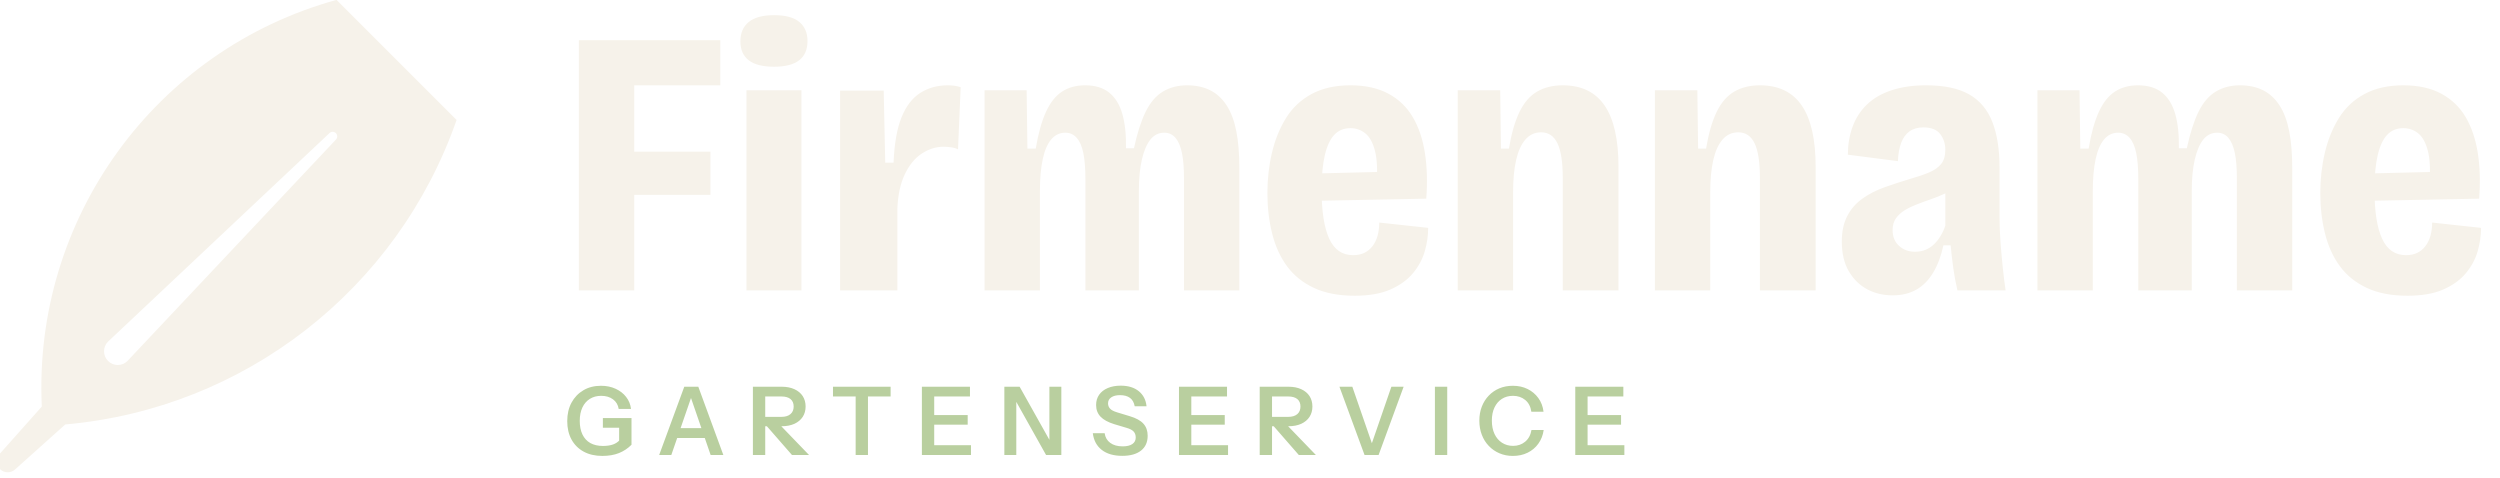
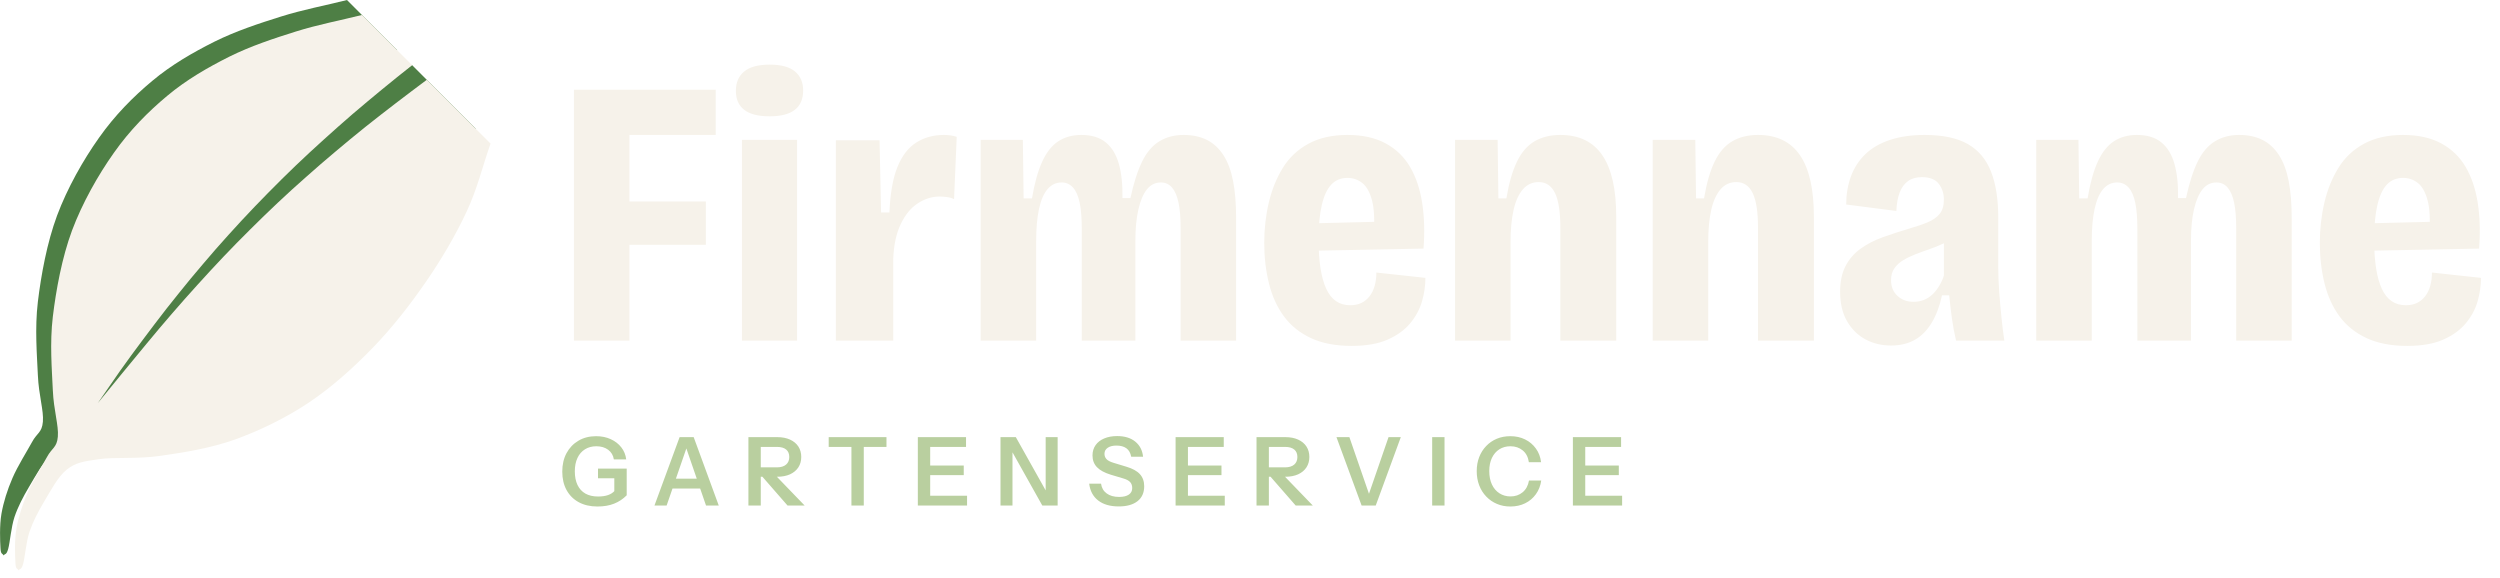
- <svg xmlns="http://www.w3.org/2000/svg" viewBox="0 0 659.38 126" width="659.38" height="126" role="img" aria-label="Firmenname Gartenservice">
-   <g transform="translate(0 4)">
-     <path fill="#F6F2EA" fill-rule="evenodd" transform="translate(-17.53 -19.41) scale(2.41)" d="M8.959 57.738L14.416 52.846A50 50 0 0 0 57.243 19.523L44.102 6.382A44 44 0 0 0 11.849 50.889L7.262 56.041A1.2 1.2 0 0 0 8.959 57.738ZM21.221 45.901L44.034 21.674A0.5 0.5 0 0 0 43.326 20.966L19.099 43.779A1.5 1.5 0 0 0 21.221 45.901Z" />
-     <path fill="#F6F2EA" transform="translate(146.68 72.6)" d="M6 0V-66H20.6V0ZM12.6 -25.2V-36.6H40.7V-25.2ZM12.6 -54.1V-66H43.3V-54.1ZM50.2 0V-52.8H64.7V0ZM57.5 -59Q53 -59 50.8 -60.7Q48.6 -62.4 48.6 -65.7Q48.6 -69 50.8 -70.8Q53 -72.6 57.5 -72.6Q62 -72.6 64.15 -70.8Q66.3 -69 66.3 -65.8Q66.3 -62.4 64.1 -60.7Q61.9 -59 57.5 -59ZM74.9 0V-28.2V-52.7H86.4L86.8 -33.7H89Q89.3 -41.2 91.1 -45.65Q92.9 -50.1 96.05 -52.1Q99.2 -54.1 103.3 -54.1Q104.1 -54.1 104.95 -54Q105.8 -53.9 106.7 -53.6L106 -37.2Q105.3 -37.6 104.15 -37.75Q103 -37.9 102.2 -37.9Q99.2 -37.9 96.45 -36.1Q93.7 -34.3 91.95 -30.6Q90.2 -26.9 90 -21.5V0ZM113 0V-34V-52.8H124.1L124.3 -37.4H126.5Q127.5 -43.4 129.2 -47.1Q130.9 -50.8 133.45 -52.45Q136 -54.1 139.5 -54.1Q143.5 -54.1 145.9 -52.15Q148.3 -50.2 149.35 -46.5Q150.4 -42.8 150.3 -37.5H152.4Q153.7 -43.5 155.5 -47.15Q157.3 -50.8 160.05 -52.45Q162.8 -54.1 166.4 -54.1Q169.9 -54.1 172.5 -52.8Q175.1 -51.5 176.85 -48.8Q178.6 -46.1 179.4 -42Q180.2 -37.9 180.2 -32.3V0H165.6V-29.6Q165.6 -33.7 165.05 -36.3Q164.5 -38.9 163.35 -40.25Q162.2 -41.6 160.4 -41.6Q158.2 -41.6 156.75 -39.8Q155.3 -38 154.5 -34.55Q153.7 -31.1 153.7 -26.2V0H139.6V-29.3Q139.6 -33.6 139.05 -36.25Q138.5 -38.9 137.3 -40.25Q136.1 -41.6 134.3 -41.6Q132.1 -41.6 130.6 -39.85Q129.1 -38.1 128.35 -34.65Q127.6 -31.2 127.6 -26.2V0ZM210.6 1.4Q204.3 1.4 199.9 -0.65Q195.5 -2.7 192.8 -6.35Q190.1 -10 188.85 -15Q187.6 -20 187.6 -25.7Q187.6 -31.2 188.8 -36.3Q190 -41.4 192.5 -45.45Q195 -49.5 199.25 -51.8Q203.5 -54.1 209.5 -54.1Q215.4 -54.1 219.5 -51.9Q223.6 -49.7 225.95 -45.7Q228.3 -41.7 229.15 -36.2Q230 -30.7 229.5 -24.2L198.5 -23.6V-30.8L219.1 -31.3L216.4 -28.2Q216.8 -33.7 215.95 -36.9Q215.1 -40.1 213.4 -41.45Q211.7 -42.8 209.5 -42.8Q206.9 -42.8 205.25 -41.05Q203.6 -39.3 202.75 -35.7Q201.9 -32.1 201.9 -26.5Q201.9 -18 203.9 -13.65Q205.9 -9.3 210.2 -9.3Q211.9 -9.3 213.15 -9.9Q214.4 -10.5 215.3 -11.65Q216.2 -12.8 216.65 -14.4Q217.1 -16 217.1 -17.9L230 -16.5Q230 -13.4 229.1 -10.3Q228.2 -7.2 226 -4.55Q223.8 -1.9 220.05 -0.25Q216.3 1.4 210.6 1.4ZM237.8 0V-33V-52.8H249L249.2 -37.4H251.3Q252.3 -43.4 254.1 -47.1Q255.9 -50.8 258.75 -52.45Q261.6 -54.1 265.5 -54.1Q272.9 -54.1 276.55 -48.75Q280.2 -43.4 280.2 -32.6V0H265.5V-29.7Q265.5 -35.9 264.1 -38.8Q262.7 -41.7 259.8 -41.7Q257.3 -41.7 255.65 -39.8Q254 -37.9 253.2 -34.4Q252.4 -30.9 252.4 -25.9V0ZM289.8 0V-33V-52.8H301L301.2 -37.4H303.3Q304.3 -43.4 306.1 -47.1Q307.9 -50.8 310.75 -52.45Q313.6 -54.1 317.5 -54.1Q324.9 -54.1 328.55 -48.75Q332.2 -43.4 332.2 -32.6V0H317.5V-29.7Q317.5 -35.9 316.1 -38.8Q314.7 -41.7 311.8 -41.7Q309.3 -41.7 307.65 -39.8Q306 -37.9 305.2 -34.4Q304.4 -30.9 304.4 -25.9V0ZM352.5 1.3Q348.8 1.3 345.8 -0.3Q342.8 -1.9 340.95 -5.05Q339.1 -8.2 339.1 -12.9Q339.1 -16.8 340.5 -19.55Q341.9 -22.3 344.45 -24.15Q347 -26 350.35 -27.2Q353.7 -28.4 357.4 -29.5Q360.2 -30.3 362.2 -31.15Q364.2 -32 365.3 -33.35Q366.4 -34.7 366.4 -37.1Q366.4 -39.5 365.05 -41.25Q363.7 -43 360.6 -43Q358.4 -43 356.95 -41.95Q355.5 -40.9 354.75 -38.9Q354 -36.9 353.9 -34.1L340.7 -35.8Q340.7 -39.8 341.95 -43.2Q343.2 -46.6 345.75 -49.05Q348.3 -51.5 352.25 -52.8Q356.2 -54.1 361.3 -54.1Q368.5 -54.1 372.7 -51.7Q376.9 -49.3 378.8 -44.45Q380.7 -39.6 380.7 -32.4V-19.2Q380.7 -16.3 380.95 -12.85Q381.2 -9.4 381.55 -6.05Q381.9 -2.7 382.3 0H369.6Q368.9 -3 368.5 -5.9Q368.1 -8.8 367.8 -11.9H365.9Q365 -7.7 363.2 -4.7Q361.4 -1.7 358.75 -0.2Q356.1 1.3 352.5 1.3ZM358.4 -10.2Q359.9 -10.2 361.15 -10.7Q362.4 -11.2 363.4 -12.15Q364.4 -13.1 365.2 -14.45Q366 -15.8 366.4 -17.1V-28.3L369.5 -27.6Q368.1 -26.4 366.3 -25.55Q364.5 -24.7 362.6 -24.05Q360.7 -23.4 358.9 -22.7Q357.1 -22 355.7 -21.15Q354.3 -20.3 353.4 -19.05Q352.5 -17.8 352.5 -15.9Q352.5 -13.3 354.2 -11.75Q355.9 -10.2 358.4 -10.2ZM390.7 0V-34V-52.8H401.8L402 -37.4H404.2Q405.2 -43.4 406.9 -47.1Q408.6 -50.8 411.15 -52.45Q413.7 -54.1 417.2 -54.1Q421.2 -54.1 423.6 -52.15Q426 -50.2 427.05 -46.5Q428.1 -42.8 428 -37.5H430.1Q431.4 -43.5 433.2 -47.15Q435 -50.8 437.75 -52.45Q440.5 -54.1 444.1 -54.1Q447.6 -54.1 450.2 -52.8Q452.8 -51.5 454.55 -48.8Q456.3 -46.1 457.1 -42Q457.9 -37.9 457.9 -32.3V0H443.3V-29.6Q443.3 -33.7 442.75 -36.3Q442.2 -38.9 441.05 -40.25Q439.9 -41.6 438.1 -41.6Q435.9 -41.6 434.45 -39.8Q433 -38 432.2 -34.55Q431.4 -31.1 431.4 -26.2V0H417.3V-29.3Q417.3 -33.6 416.75 -36.25Q416.2 -38.9 415 -40.25Q413.8 -41.6 412 -41.6Q409.8 -41.6 408.3 -39.85Q406.8 -38.1 406.05 -34.65Q405.3 -31.2 405.3 -26.2V0ZM488.3 1.4Q482 1.4 477.6 -0.65Q473.2 -2.7 470.5 -6.35Q467.8 -10 466.55 -15Q465.3 -20 465.3 -25.7Q465.3 -31.2 466.5 -36.3Q467.7 -41.4 470.2 -45.45Q472.7 -49.5 476.95 -51.8Q481.2 -54.1 487.2 -54.1Q493.1 -54.1 497.2 -51.9Q501.3 -49.7 503.65 -45.7Q506 -41.7 506.85 -36.2Q507.7 -30.7 507.2 -24.2L476.2 -23.6V-30.8L496.8 -31.3L494.1 -28.2Q494.5 -33.7 493.65 -36.9Q492.8 -40.1 491.1 -41.45Q489.4 -42.8 487.2 -42.8Q484.6 -42.8 482.95 -41.05Q481.3 -39.3 480.45 -35.7Q479.6 -32.1 479.6 -26.5Q479.6 -18 481.6 -13.65Q483.6 -9.3 487.9 -9.3Q489.6 -9.3 490.85 -9.9Q492.1 -10.5 493 -11.65Q493.9 -12.8 494.35 -14.4Q494.8 -16 494.8 -17.9L507.7 -16.5Q507.7 -13.4 506.8 -10.3Q505.9 -7.2 503.7 -4.55Q501.5 -1.9 497.75 -0.25Q494 1.4 488.3 1.4Z" />
-     <path fill="#B9CF9F" transform="translate(148.68 116)" d="M10.18 0.25Q7.33 0.25 5.25 -0.89Q3.18 -2.02 2.05 -4.09Q0.93 -6.15 0.93 -8.93Q0.93 -11.7 2.05 -13.79Q3.18 -15.88 5.18 -17.06Q7.18 -18.25 9.83 -18.25Q11.98 -18.25 13.69 -17.46Q15.4 -16.68 16.46 -15.31Q17.53 -13.95 17.75 -12.15H14.5Q14.25 -13.75 13 -14.68Q11.75 -15.6 9.88 -15.6Q8.18 -15.6 6.9 -14.8Q5.62 -14 4.93 -12.53Q4.23 -11.05 4.23 -9Q4.23 -6.9 4.94 -5.41Q5.65 -3.93 7.01 -3.15Q8.38 -2.38 10.35 -2.38Q11.88 -2.38 12.98 -2.76Q14.08 -3.15 14.75 -3.93L17.88 -2.7Q16.45 -1.25 14.57 -0.5Q12.7 0.25 10.18 0.25ZM14.62 -2.7V-7.95L15.4 -7.18H10.33V-9.73H17.88V-2.7ZM25.18 0 31.8 -18H34.6L28.38 0ZM38.75 0 32.55 -18H35.5L42.1 0ZM28.6 -7.08H38.45V-4.48H28.6ZM49.9 0V-18H57.5Q59.42 -18 60.85 -17.35Q62.27 -16.7 63.04 -15.53Q63.8 -14.35 63.8 -12.78Q63.8 -11.23 63.04 -10.05Q62.27 -8.88 60.85 -8.22Q59.42 -7.58 57.5 -7.58H52.45V-10.05H57.4Q58.97 -10.05 59.81 -10.78Q60.65 -11.5 60.65 -12.78Q60.65 -14.05 59.83 -14.74Q59 -15.43 57.4 -15.43H53.15V0ZM60.2 0 52.17 -9.2H55.82L64.7 0ZM77 0V-15.43H71.02V-18H86.22V-15.43H80.25V0ZM94.47 0V-18H97.72V0ZM96.02 0V-2.58H107.42V0ZM96.02 -8V-10.53H106.55V-8ZM96.02 -15.43V-18H107.15V-15.43ZM116.22 0V-18H120.25L129.02 -2.35L128.1 -2.12V-18H131.25V0H127.22L118.45 -15.65L119.37 -15.88V0ZM147.32 0.23Q143.92 0.23 141.91 -1.34Q139.9 -2.9 139.55 -5.75H142.67Q142.9 -4.1 144.15 -3.19Q145.4 -2.27 147.42 -2.27Q149.1 -2.27 149.99 -2.89Q150.87 -3.5 150.87 -4.6Q150.87 -5.58 150.32 -6.18Q149.77 -6.78 148.47 -7.15L145.22 -8.12Q142.75 -8.88 141.59 -10.1Q140.42 -11.33 140.42 -13.18Q140.42 -14.73 141.22 -15.88Q142.02 -17.03 143.49 -17.65Q144.95 -18.28 146.9 -18.28Q149.9 -18.28 151.69 -16.81Q153.47 -15.35 153.72 -12.85H150.6Q150.32 -14.35 149.35 -15.06Q148.37 -15.78 146.72 -15.78Q145.27 -15.78 144.42 -15.2Q143.57 -14.62 143.57 -13.62Q143.57 -12.8 144.09 -12.23Q144.6 -11.65 146 -11.23L149.3 -10.23Q151.77 -9.5 152.9 -8.25Q154.02 -7 154.02 -5.08Q154.02 -2.53 152.26 -1.15Q150.5 0.23 147.32 0.23ZM162.28 0V-18H165.53V0ZM163.82 0V-2.58H175.22V0ZM163.82 -8V-10.53H174.35V-8ZM163.82 -15.43V-18H174.95V-15.43ZM183.57 0V-18H191.17Q193.1 -18 194.52 -17.35Q195.95 -16.7 196.71 -15.53Q197.47 -14.35 197.47 -12.78Q197.47 -11.23 196.71 -10.05Q195.95 -8.88 194.52 -8.22Q193.1 -7.58 191.17 -7.58H186.12V-10.05H191.07Q192.65 -10.05 193.49 -10.78Q194.32 -11.5 194.32 -12.78Q194.32 -14.05 193.5 -14.74Q192.67 -15.43 191.07 -15.43H186.82V0ZM193.88 0 185.85 -9.2H189.5L198.38 0ZM211.22 0 204.6 -18H208L213.43 -2.3H212.88L218.3 -18H221.53L214.93 0ZM229.78 0V-18H233.03V0ZM250.35 0.25Q248.42 0.25 246.81 -0.44Q245.2 -1.12 244 -2.38Q242.8 -3.62 242.15 -5.33Q241.5 -7.03 241.5 -9.05Q241.5 -11.08 242.15 -12.75Q242.8 -14.43 243.99 -15.66Q245.17 -16.9 246.79 -17.58Q248.4 -18.25 250.35 -18.25Q252.5 -18.25 254.22 -17.4Q255.95 -16.55 257.06 -15.01Q258.18 -13.48 258.43 -11.4H255.22Q254.92 -13.43 253.6 -14.51Q252.27 -15.6 250.38 -15.6Q248.7 -15.6 247.45 -14.8Q246.2 -14 245.5 -12.54Q244.8 -11.08 244.8 -9.08Q244.8 -7.03 245.5 -5.54Q246.2 -4.05 247.47 -3.23Q248.75 -2.4 250.4 -2.4Q252.25 -2.4 253.57 -3.49Q254.9 -4.58 255.25 -6.58H258.47Q258.18 -4.53 257.06 -2.98Q255.95 -1.43 254.22 -0.59Q252.5 0.25 250.35 0.25ZM266.8 0V-18H270.05V0ZM268.35 0V-2.58H279.75V0ZM268.35 -8V-10.53H278.88V-8ZM268.35 -15.43V-18H279.48V-15.43Z" />
+ <svg xmlns="http://www.w3.org/2000/svg" viewBox="0 0 657.69 152" width="657.69" height="152" role="img" aria-label="Firmenname Gartenservice">
+   <g transform="translate(0 17)">
+     <g transform="translate(-23.42 -29.92) scale(2.81)">
+       <path fill="#4E7F45" transform="translate(-1.4 -1.4)" d="M10.07 58C9.97 57.77 9.81 57.96 9.78 57.31C9.74 56.66 9.68 55.19 9.87 54.1C10.06 53.01 10.42 51.87 10.9 50.76C11.38 49.64 12.25 48.27 12.73 47.39C13.2 46.51 13.66 46.52 13.75 45.48C13.84 44.44 13.36 43.01 13.28 41.13C13.2 39.26 12.98 36.75 13.28 34.25C13.58 31.76 14.13 28.73 15.08 26.17C16.04 23.61 17.51 21 19 18.9C20.48 16.8 22.19 15.07 23.99 13.57C25.78 12.07 27.78 10.92 29.79 9.91C31.8 8.91 33.96 8.2 36.03 7.55C38.1 6.9 40.15 6.52 42.22 6L46.92 10.7C45.98 11.45 45.03 12.2 44.1 12.97C43.17 13.73 42.25 14.51 41.33 15.29C40.42 16.08 39.52 16.87 38.63 17.68C37.74 18.48 36.86 19.3 35.99 20.13C35.13 20.96 34.27 21.8 33.43 22.66C32.59 23.51 31.76 24.38 30.94 25.26C30.13 26.14 29.32 27.03 28.53 27.93C27.74 28.84 26.96 29.76 26.19 30.68C25.43 31.61 24.67 32.55 23.92 33.5C23.18 34.46 22.44 35.42 21.72 36.39C20.99 37.36 20.27 38.34 19.57 39.33C18.87 40.32 18.19 41.34 17.49 42.34L17.49 42.34C18.26 41.41 19.02 40.47 19.78 39.54C20.55 38.61 21.31 37.67 22.08 36.75C22.85 35.82 23.62 34.9 24.41 33.99C25.2 33.08 25.99 32.18 26.8 31.29C27.6 30.4 28.42 29.52 29.24 28.65C30.07 27.78 30.91 26.92 31.76 26.08C32.61 25.23 33.47 24.4 34.35 23.57C35.22 22.75 36.11 21.94 37.01 21.15C37.91 20.35 38.82 19.56 39.74 18.79C40.66 18.01 41.59 17.25 42.53 16.49C43.48 15.74 44.43 14.99 45.39 14.26C46.35 13.52 47.32 12.8 48.29 12.07L54.26 18.04C53.51 20.16 53.03 22.26 52.02 24.41C51.02 26.56 49.7 28.82 48.24 30.94C46.78 33.06 45.09 35.24 43.25 37.14C41.42 39.03 39.38 40.86 37.23 42.3C35.08 43.73 32.67 44.9 30.35 45.74C28.03 46.57 25.43 46.98 23.3 47.28C21.17 47.59 19.03 47.37 17.58 47.59C16.13 47.8 15.45 47.89 14.6 48.55C13.75 49.22 13.06 50.58 12.47 51.55C11.89 52.53 11.42 53.43 11.09 54.4C10.77 55.38 10.67 56.79 10.5 57.39C10.33 57.99 10.21 57.8 10.07 58Z" />
+       <path fill="#F6F2EA" d="M10.07 58C9.97 57.77 9.81 57.96 9.78 57.31C9.74 56.66 9.68 55.19 9.87 54.1C10.06 53.01 10.42 51.87 10.9 50.76C11.38 49.64 12.25 48.27 12.73 47.39C13.2 46.51 13.66 46.52 13.75 45.48C13.84 44.44 13.36 43.01 13.28 41.13C13.2 39.26 12.98 36.75 13.28 34.25C13.58 31.76 14.13 28.73 15.08 26.17C16.04 23.61 17.51 21 19 18.9C20.48 16.8 22.19 15.07 23.99 13.57C25.78 12.07 27.78 10.92 29.79 9.91C31.8 8.91 33.96 8.2 36.03 7.55C38.1 6.9 40.15 6.52 42.22 6L46.92 10.7C45.98 11.45 45.03 12.2 44.1 12.97C43.17 13.73 42.25 14.51 41.33 15.29C40.42 16.08 39.52 16.87 38.63 17.68C37.74 18.48 36.86 19.3 35.99 20.13C35.13 20.96 34.27 21.8 33.43 22.66C32.59 23.51 31.76 24.38 30.94 25.26C30.13 26.14 29.32 27.03 28.53 27.93C27.74 28.84 26.96 29.76 26.19 30.68C25.43 31.61 24.67 32.55 23.92 33.5C23.18 34.46 22.44 35.42 21.72 36.39C20.99 37.36 20.27 38.34 19.57 39.33C18.87 40.32 18.19 41.34 17.49 42.34L17.49 42.34C18.26 41.41 19.02 40.47 19.78 39.54C20.55 38.61 21.31 37.67 22.08 36.75C22.85 35.82 23.62 34.9 24.41 33.99C25.2 33.08 25.99 32.18 26.8 31.29C27.6 30.4 28.42 29.52 29.24 28.65C30.07 27.78 30.91 26.92 31.76 26.08C32.61 25.23 33.47 24.4 34.35 23.57C35.22 22.75 36.11 21.94 37.01 21.15C37.91 20.35 38.82 19.56 39.74 18.79C40.66 18.01 41.59 17.25 42.53 16.49C43.48 15.74 44.43 14.99 45.39 14.26C46.35 13.52 47.32 12.8 48.29 12.07L54.26 18.04C53.51 20.16 53.03 22.26 52.02 24.41C51.02 26.56 49.7 28.82 48.24 30.94C46.78 33.06 45.09 35.24 43.25 37.14C41.42 39.03 39.38 40.86 37.23 42.3C35.08 43.73 32.67 44.9 30.35 45.74C28.03 46.57 25.43 46.98 23.3 47.28C21.17 47.59 19.03 47.37 17.58 47.59C16.13 47.8 15.45 47.89 14.6 48.55C13.75 49.22 13.06 50.58 12.47 51.55C11.89 52.53 11.42 53.43 11.09 54.4C10.77 55.38 10.67 56.79 10.5 57.39C10.33 57.99 10.21 57.8 10.07 58Z" />
+     </g>
+     <path fill="#F6F2EA" transform="translate(144.99 72.6)" d="M6 0V-66H20.6V0ZM12.6 -25.2V-36.6H40.7V-25.2ZM12.6 -54.1V-66H43.3V-54.1ZM50.2 0V-52.8H64.7V0ZM57.5 -59Q53 -59 50.8 -60.7Q48.6 -62.4 48.6 -65.7Q48.6 -69 50.8 -70.8Q53 -72.6 57.5 -72.6Q62 -72.6 64.15 -70.8Q66.3 -69 66.3 -65.8Q66.3 -62.4 64.1 -60.7Q61.9 -59 57.5 -59ZM74.9 0V-28.2V-52.7H86.4L86.8 -33.7H89Q89.3 -41.2 91.1 -45.65Q92.9 -50.1 96.05 -52.1Q99.2 -54.1 103.3 -54.1Q104.1 -54.1 104.95 -54Q105.8 -53.9 106.7 -53.6L106 -37.2Q105.3 -37.6 104.15 -37.75Q103 -37.9 102.2 -37.9Q99.2 -37.9 96.45 -36.1Q93.7 -34.3 91.95 -30.6Q90.2 -26.9 90 -21.5V0ZM113 0V-34V-52.8H124.1L124.3 -37.4H126.5Q127.5 -43.4 129.2 -47.1Q130.9 -50.8 133.45 -52.45Q136 -54.1 139.5 -54.1Q143.5 -54.1 145.9 -52.15Q148.3 -50.2 149.35 -46.5Q150.4 -42.8 150.3 -37.5H152.4Q153.7 -43.5 155.5 -47.15Q157.3 -50.8 160.05 -52.45Q162.8 -54.1 166.4 -54.1Q169.9 -54.1 172.5 -52.8Q175.1 -51.5 176.85 -48.8Q178.6 -46.1 179.4 -42Q180.2 -37.9 180.2 -32.3V0H165.6V-29.6Q165.6 -33.7 165.05 -36.3Q164.5 -38.9 163.35 -40.25Q162.2 -41.6 160.4 -41.6Q158.2 -41.6 156.75 -39.8Q155.3 -38 154.5 -34.55Q153.7 -31.1 153.7 -26.2V0H139.6V-29.3Q139.6 -33.6 139.05 -36.25Q138.5 -38.9 137.3 -40.25Q136.1 -41.6 134.3 -41.6Q132.1 -41.6 130.6 -39.85Q129.1 -38.1 128.35 -34.65Q127.6 -31.2 127.6 -26.2V0ZM210.6 1.4Q204.3 1.4 199.9 -0.65Q195.5 -2.7 192.8 -6.35Q190.1 -10 188.85 -15Q187.6 -20 187.6 -25.7Q187.6 -31.2 188.8 -36.3Q190 -41.4 192.5 -45.45Q195 -49.5 199.25 -51.8Q203.5 -54.1 209.5 -54.1Q215.4 -54.1 219.5 -51.9Q223.6 -49.7 225.95 -45.7Q228.3 -41.7 229.15 -36.2Q230 -30.7 229.5 -24.2L198.5 -23.6V-30.8L219.1 -31.3L216.4 -28.2Q216.8 -33.7 215.95 -36.9Q215.1 -40.1 213.4 -41.45Q211.7 -42.8 209.5 -42.8Q206.9 -42.8 205.25 -41.05Q203.6 -39.3 202.75 -35.7Q201.9 -32.1 201.9 -26.5Q201.9 -18 203.9 -13.65Q205.9 -9.3 210.2 -9.3Q211.9 -9.3 213.15 -9.9Q214.4 -10.5 215.3 -11.65Q216.2 -12.8 216.65 -14.4Q217.1 -16 217.1 -17.9L230 -16.5Q230 -13.4 229.1 -10.3Q228.2 -7.2 226 -4.55Q223.8 -1.9 220.05 -0.25Q216.3 1.4 210.6 1.4ZM237.8 0V-33V-52.8H249L249.2 -37.4H251.3Q252.3 -43.4 254.1 -47.1Q255.9 -50.8 258.75 -52.45Q261.6 -54.1 265.5 -54.1Q272.9 -54.1 276.55 -48.75Q280.2 -43.4 280.2 -32.6V0H265.5V-29.7Q265.5 -35.9 264.1 -38.8Q262.7 -41.7 259.8 -41.7Q257.3 -41.7 255.65 -39.8Q254 -37.9 253.2 -34.4Q252.4 -30.9 252.4 -25.9V0ZM289.8 0V-33V-52.8H301L301.2 -37.4H303.3Q304.3 -43.4 306.1 -47.1Q307.9 -50.8 310.75 -52.45Q313.6 -54.1 317.5 -54.1Q324.9 -54.1 328.55 -48.75Q332.2 -43.4 332.2 -32.6V0H317.5V-29.7Q317.5 -35.9 316.1 -38.8Q314.7 -41.7 311.8 -41.7Q309.3 -41.7 307.65 -39.8Q306 -37.9 305.2 -34.4Q304.4 -30.9 304.4 -25.9V0ZM352.5 1.3Q348.8 1.3 345.8 -0.3Q342.8 -1.9 340.95 -5.05Q339.1 -8.2 339.1 -12.9Q339.1 -16.8 340.5 -19.55Q341.9 -22.3 344.45 -24.15Q347 -26 350.35 -27.2Q353.7 -28.4 357.4 -29.5Q360.2 -30.3 362.2 -31.15Q364.2 -32 365.3 -33.35Q366.4 -34.7 366.4 -37.1Q366.4 -39.5 365.05 -41.25Q363.7 -43 360.6 -43Q358.4 -43 356.95 -41.95Q355.5 -40.9 354.75 -38.9Q354 -36.9 353.9 -34.1L340.7 -35.8Q340.7 -39.8 341.95 -43.2Q343.2 -46.6 345.75 -49.05Q348.3 -51.5 352.25 -52.8Q356.2 -54.1 361.3 -54.1Q368.5 -54.1 372.7 -51.7Q376.9 -49.3 378.8 -44.45Q380.7 -39.6 380.7 -32.4V-19.2Q380.7 -16.3 380.95 -12.85Q381.2 -9.4 381.55 -6.05Q381.9 -2.7 382.3 0H369.6Q368.9 -3 368.5 -5.9Q368.1 -8.8 367.8 -11.9H365.9Q365 -7.7 363.2 -4.7Q361.4 -1.7 358.75 -0.2Q356.1 1.3 352.5 1.3ZM358.4 -10.2Q359.9 -10.2 361.15 -10.7Q362.4 -11.2 363.4 -12.15Q364.4 -13.1 365.2 -14.45Q366 -15.8 366.4 -17.1V-28.3L369.5 -27.6Q368.1 -26.4 366.3 -25.55Q364.5 -24.7 362.6 -24.05Q360.7 -23.4 358.9 -22.7Q357.1 -22 355.7 -21.15Q354.3 -20.3 353.4 -19.05Q352.5 -17.8 352.5 -15.9Q352.5 -13.3 354.2 -11.75Q355.9 -10.2 358.4 -10.2ZM390.7 0V-34V-52.8H401.8L402 -37.4H404.2Q405.2 -43.4 406.9 -47.1Q408.6 -50.8 411.15 -52.45Q413.7 -54.1 417.2 -54.1Q421.2 -54.1 423.6 -52.15Q426 -50.2 427.05 -46.5Q428.1 -42.8 428 -37.5H430.1Q431.4 -43.5 433.2 -47.15Q435 -50.8 437.75 -52.45Q440.5 -54.1 444.1 -54.1Q447.6 -54.1 450.2 -52.8Q452.8 -51.5 454.55 -48.8Q456.3 -46.1 457.1 -42Q457.9 -37.9 457.9 -32.3V0H443.3V-29.6Q443.3 -33.7 442.75 -36.3Q442.2 -38.9 441.05 -40.25Q439.9 -41.6 438.1 -41.6Q435.9 -41.6 434.45 -39.8Q433 -38 432.2 -34.55Q431.4 -31.1 431.4 -26.2V0H417.3V-29.3Q417.3 -33.6 416.75 -36.25Q416.2 -38.9 415 -40.25Q413.8 -41.6 412 -41.6Q409.8 -41.6 408.3 -39.85Q406.8 -38.1 406.05 -34.65Q405.3 -31.2 405.3 -26.2V0ZM488.3 1.4Q482 1.4 477.6 -0.65Q473.2 -2.7 470.5 -6.35Q467.8 -10 466.55 -15Q465.3 -20 465.3 -25.7Q465.3 -31.2 466.5 -36.3Q467.7 -41.4 470.2 -45.45Q472.7 -49.5 476.95 -51.8Q481.2 -54.1 487.2 -54.1Q493.1 -54.1 497.2 -51.9Q501.3 -49.7 503.65 -45.7Q506 -41.7 506.85 -36.2Q507.7 -30.7 507.2 -24.2L476.2 -23.6V-30.8L496.8 -31.3L494.1 -28.2Q494.5 -33.7 493.65 -36.9Q492.8 -40.1 491.1 -41.45Q489.4 -42.8 487.2 -42.8Q484.6 -42.8 482.95 -41.05Q481.3 -39.3 480.45 -35.7Q479.6 -32.1 479.6 -26.5Q479.6 -18 481.6 -13.65Q483.6 -9.3 487.9 -9.3Q489.6 -9.3 490.85 -9.9Q492.1 -10.5 493 -11.65Q493.9 -12.8 494.35 -14.4Q494.8 -16 494.8 -17.9L507.7 -16.5Q507.7 -13.4 506.8 -10.3Q505.9 -7.2 503.7 -4.55Q501.5 -1.9 497.75 -0.25Q494 1.4 488.3 1.4Z" />
+     <path fill="#B9CF9F" transform="translate(146.99 116)" d="M10.18 0.25Q7.33 0.25 5.25 -0.89Q3.18 -2.02 2.05 -4.09Q0.93 -6.15 0.93 -8.93Q0.93 -11.7 2.05 -13.79Q3.18 -15.88 5.18 -17.06Q7.18 -18.25 9.83 -18.25Q11.98 -18.25 13.69 -17.46Q15.4 -16.68 16.46 -15.31Q17.53 -13.95 17.75 -12.15H14.5Q14.25 -13.75 13 -14.68Q11.75 -15.6 9.88 -15.6Q8.18 -15.6 6.9 -14.8Q5.62 -14 4.93 -12.53Q4.23 -11.05 4.23 -9Q4.23 -6.9 4.94 -5.41Q5.65 -3.93 7.01 -3.15Q8.38 -2.38 10.35 -2.38Q11.88 -2.38 12.98 -2.76Q14.08 -3.15 14.75 -3.93L17.88 -2.7Q16.45 -1.25 14.57 -0.5Q12.7 0.25 10.18 0.25ZM14.62 -2.7V-7.95L15.4 -7.18H10.33V-9.73H17.88V-2.7ZM25.18 0 31.8 -18H34.6L28.38 0ZM38.75 0 32.55 -18H35.5L42.1 0ZM28.6 -7.08H38.45V-4.48H28.6ZM49.9 0V-18H57.5Q59.42 -18 60.85 -17.35Q62.27 -16.7 63.04 -15.53Q63.8 -14.35 63.8 -12.78Q63.8 -11.23 63.04 -10.05Q62.27 -8.88 60.85 -8.22Q59.42 -7.58 57.5 -7.58H52.45V-10.05H57.4Q58.97 -10.05 59.81 -10.78Q60.65 -11.5 60.65 -12.78Q60.65 -14.05 59.83 -14.74Q59 -15.43 57.4 -15.43H53.15V0ZM60.2 0 52.17 -9.2H55.82L64.7 0ZM77 0V-15.43H71.02V-18H86.22V-15.43H80.25V0ZM94.47 0V-18H97.72V0ZM96.02 0V-2.58H107.42V0ZM96.02 -8V-10.53H106.55V-8ZM96.02 -15.43V-18H107.15V-15.43ZM116.22 0V-18H120.25L129.02 -2.35L128.1 -2.12V-18H131.25V0H127.22L118.45 -15.65L119.37 -15.88V0ZM147.32 0.23Q143.92 0.23 141.91 -1.34Q139.9 -2.9 139.55 -5.75H142.67Q142.9 -4.1 144.15 -3.19Q145.4 -2.27 147.42 -2.27Q149.1 -2.27 149.99 -2.89Q150.87 -3.5 150.87 -4.6Q150.87 -5.58 150.32 -6.18Q149.77 -6.78 148.47 -7.15L145.22 -8.12Q142.75 -8.88 141.59 -10.1Q140.42 -11.33 140.42 -13.18Q140.42 -14.73 141.22 -15.88Q142.02 -17.03 143.49 -17.65Q144.95 -18.28 146.9 -18.28Q149.9 -18.28 151.69 -16.81Q153.47 -15.35 153.72 -12.85H150.6Q150.32 -14.35 149.35 -15.06Q148.37 -15.78 146.72 -15.78Q145.27 -15.78 144.42 -15.2Q143.57 -14.62 143.57 -13.62Q143.57 -12.8 144.09 -12.23Q144.6 -11.65 146 -11.23L149.3 -10.23Q151.77 -9.5 152.9 -8.25Q154.02 -7 154.02 -5.08Q154.02 -2.53 152.26 -1.15Q150.5 0.23 147.32 0.23ZM162.28 0V-18H165.53V0ZM163.82 0V-2.58H175.22V0ZM163.82 -8V-10.53H174.35V-8ZM163.82 -15.43V-18H174.95V-15.43ZM183.57 0V-18H191.17Q193.1 -18 194.52 -17.35Q195.95 -16.7 196.71 -15.53Q197.47 -14.35 197.47 -12.78Q197.47 -11.23 196.71 -10.05Q195.95 -8.88 194.52 -8.22Q193.1 -7.58 191.17 -7.58H186.12V-10.05H191.07Q192.65 -10.05 193.49 -10.78Q194.32 -11.5 194.32 -12.78Q194.32 -14.05 193.5 -14.74Q192.67 -15.43 191.07 -15.43H186.82V0ZM193.88 0 185.85 -9.2H189.5L198.38 0ZM211.22 0 204.6 -18H208L213.43 -2.3H212.88L218.3 -18H221.53L214.93 0ZM229.78 0V-18H233.03V0ZM250.35 0.25Q248.42 0.25 246.81 -0.44Q245.2 -1.12 244 -2.38Q242.8 -3.62 242.15 -5.33Q241.5 -7.03 241.5 -9.05Q241.5 -11.08 242.15 -12.75Q242.8 -14.43 243.99 -15.66Q245.17 -16.9 246.79 -17.58Q248.4 -18.25 250.35 -18.25Q252.5 -18.25 254.22 -17.4Q255.95 -16.55 257.06 -15.01Q258.18 -13.48 258.43 -11.4H255.22Q254.92 -13.43 253.6 -14.51Q252.27 -15.6 250.38 -15.6Q248.7 -15.6 247.45 -14.8Q246.2 -14 245.5 -12.54Q244.8 -11.08 244.8 -9.08Q244.8 -7.03 245.5 -5.54Q246.2 -4.05 247.47 -3.23Q248.75 -2.4 250.4 -2.4Q252.25 -2.4 253.57 -3.49Q254.9 -4.58 255.25 -6.58H258.47Q258.18 -4.53 257.06 -2.98Q255.95 -1.43 254.22 -0.59Q252.5 0.25 250.35 0.25ZM266.8 0V-18H270.05V0ZM268.35 0V-2.58H279.75V0ZM268.35 -8V-10.53H278.88V-8ZM268.35 -15.43V-18H279.48V-15.43Z" />
  </g>
</svg>
